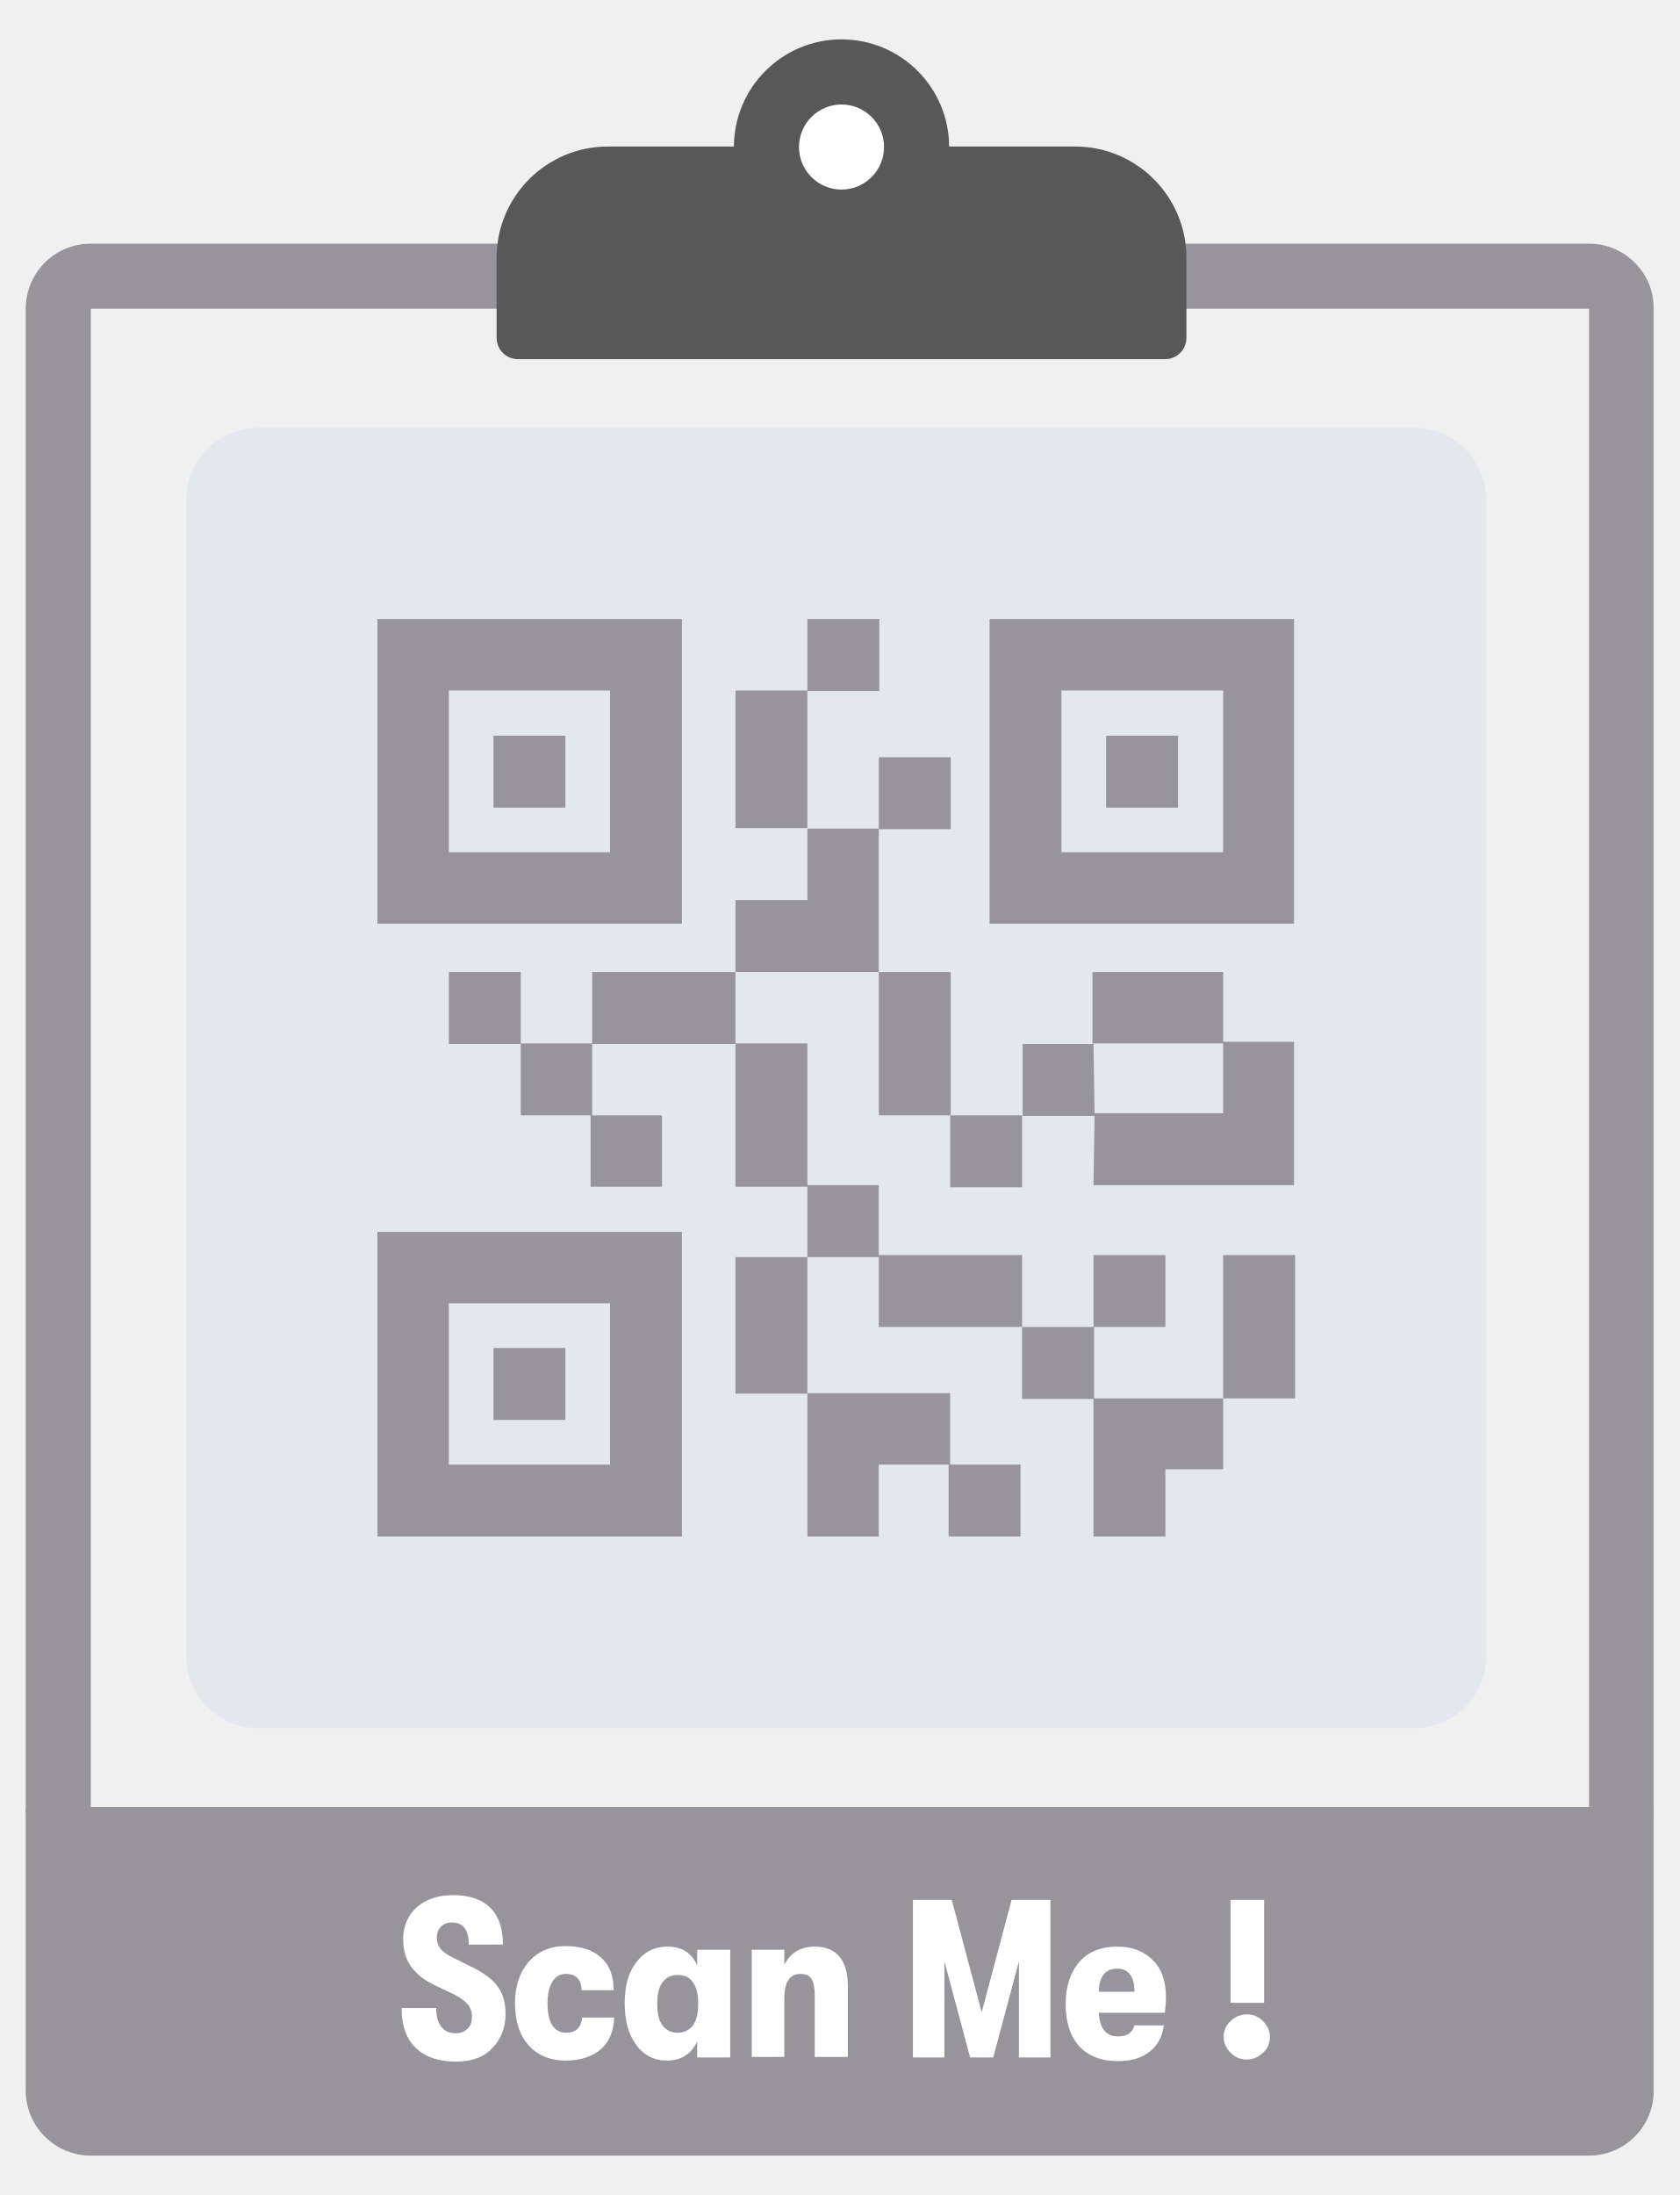
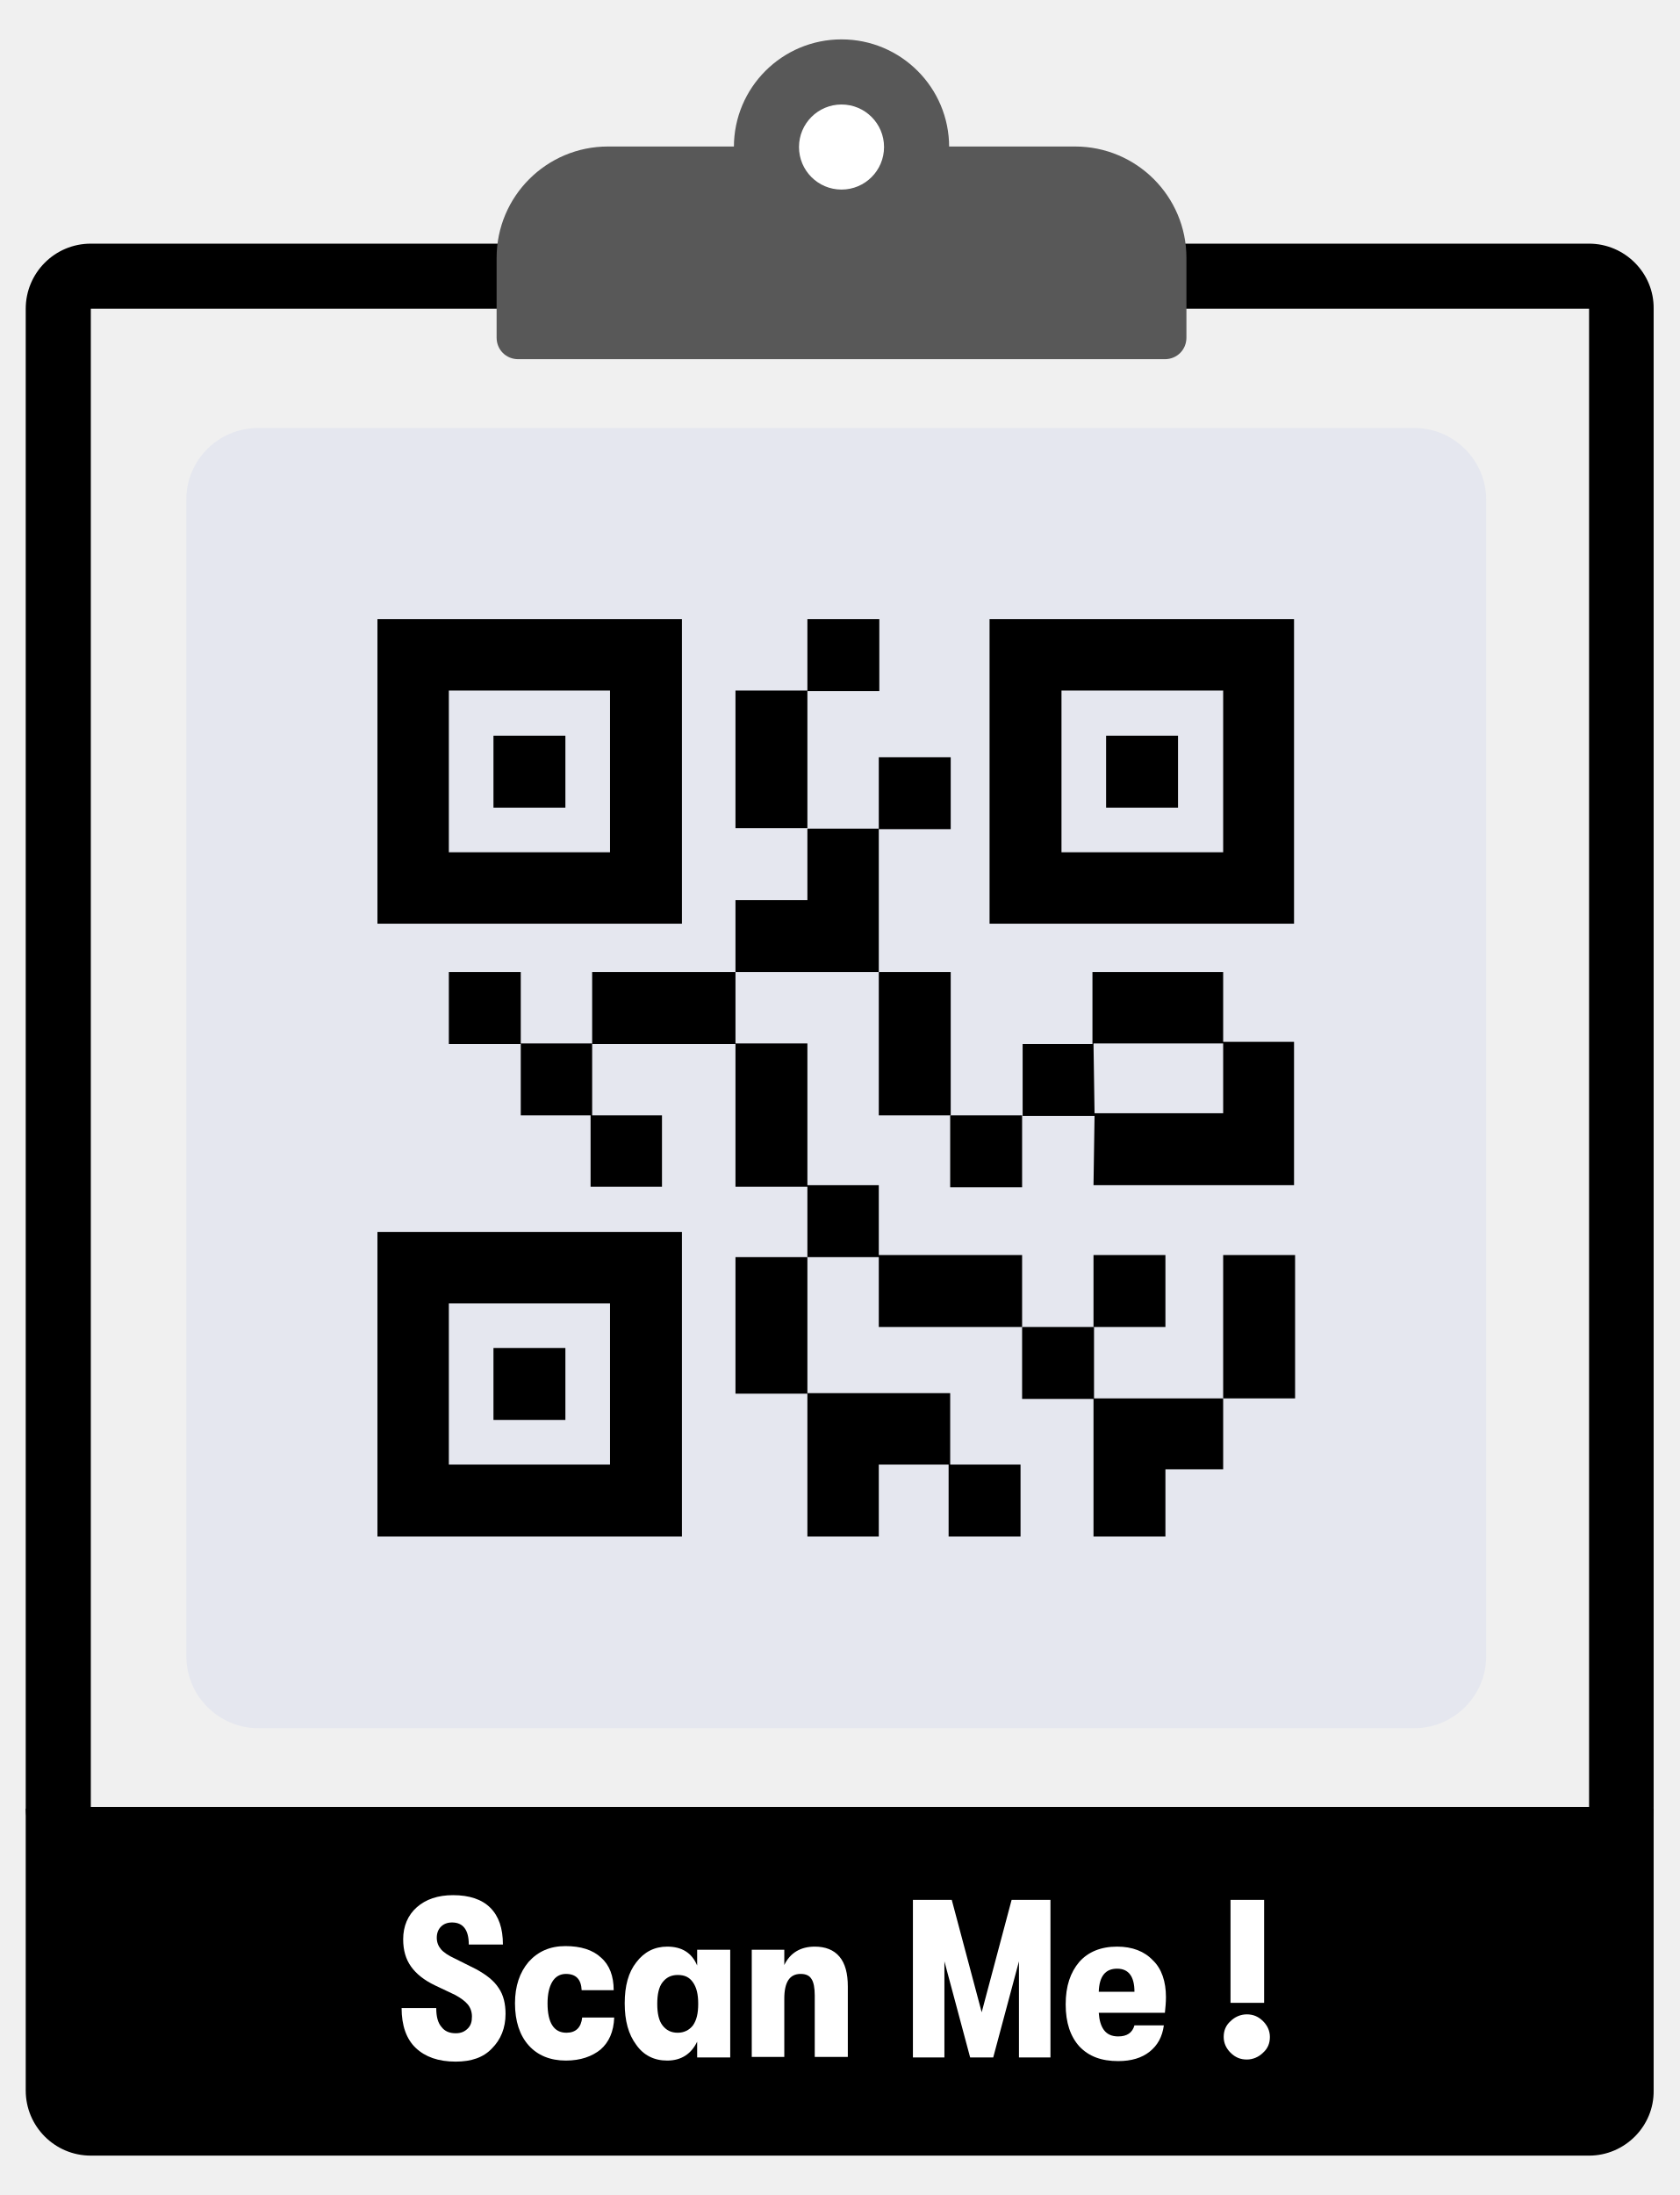
<svg xmlns="http://www.w3.org/2000/svg" width="320" height="418" viewBox="0 0 320 418" fill="none">
-   <path d="M302.7 58.8V344.1H17.3V58.8H302.7ZM302.7 46.4H17.3C10.4 46.4 4.9 52 4.9 58.8V344.1C4.9 351 10.5 356.5 17.3 356.5H302.6C309.5 356.5 315 350.9 315 344.1V58.8C315.1 52 309.5 46.4 302.7 46.4Z" fill="#97949C" />
-   <path d="M302.7 410.5H17.3C10.4 410.5 4.9 404.9 4.9 398.1V344.4H315V398.1C315.1 404.9 309.5 410.5 302.7 410.5Z" fill="#97949C" />
+   <path d="M302.7 58.8V344.1H17.3V58.8H302.7ZM302.7 46.4H17.3C10.4 46.4 4.9 52 4.9 58.8V344.1C4.9 351 10.5 356.5 17.3 356.5H302.6C309.5 356.5 315 350.9 315 344.1V58.8C315.1 52 309.5 46.4 302.7 46.4Z" fill="#000000" />
+   <path d="M302.7 410.5H17.3C10.4 410.5 4.9 404.9 4.9 398.1V344.4H315V398.1C315.1 404.9 309.5 410.5 302.7 410.5Z" fill="#000000" />
  <path d="M115.8 27.9H204.8C216.5 27.9 226 37.4 226 49.1V64.3C226 66.6 224.2 68.4 221.9 68.4H98.7C96.4 68.4 94.6 66.6 94.6 64.3V49.1C94.6 37.4 104.1 27.9 115.8 27.9Z" fill="#585858" />
  <path d="M160.3 48.5C171.622 48.5 180.8 39.322 180.8 28C180.8 16.678 171.622 7.5 160.3 7.5C148.978 7.5 139.8 16.678 139.8 28C139.8 39.322 148.978 48.5 160.3 48.5Z" fill="#585858" />
  <path d="M160.3 36.1C164.774 36.1 168.4 32.474 168.4 28C168.4 23.526 164.774 19.9 160.3 19.9C155.827 19.9 152.2 23.526 152.2 28C152.2 32.474 155.827 36.1 160.3 36.1Z" fill="white" />
  <path d="M49.2 81.5H269.4C276.9 81.5 283.1 87.6 283.1 95.2V315.4C283.1 322.9 277 329.1 269.4 329.1H49.2C41.7 329.1 35.5 323 35.5 315.4V95.1C35.5 87.6 41.6 81.5 49.2 81.5Z" fill="#E5E7EF" />
-   <path d="M129.9 117.9H71.9V175.9H129.9V117.9ZM116.2 162.3H85.5V131.5H116.2V162.3Z" fill="#97949C" />
-   <path d="M107.7 140.1H94V153.8H107.7V140.1Z" fill="#97949C" />
-   <path d="M246.5 117.9H188.5V175.9H246.5V117.9ZM233 162.3H202.2V131.5H233V162.3Z" fill="#97949C" />
-   <path d="M224.4 140.1H210.7V153.8H224.4V140.1Z" fill="#97949C" />
-   <path d="M129.9 234.6H71.9V292.6H129.9V234.6ZM116.2 278.9H85.5V248.2H116.2V278.9Z" fill="#97949C" />
-   <path d="M107.7 256.7H94V270.4H107.7V256.7Z" fill="#97949C" />
-   <path d="M99.2 185.1H85.5V198.8H99.2V185.1Z" fill="#97949C" />
-   <path d="M112.5 212.4V226H126.1V212.4H112.8V198.7H99.2V212.4H112.5Z" fill="#97949C" />
-   <path d="M181.1 144.2H167.4V157.9H181.1V144.2Z" fill="#97949C" />
-   <path d="M153.8 131.5H140.1V157.7H153.8V131.5Z" fill="#97949C" />
-   <path d="M167.5 117.9H153.8V131.6H167.5V117.9Z" fill="#97949C" />
-   <path d="M167.4 157.8H153.8V171.4H140.1V185.1H167.4V157.8Z" fill="#97949C" />
-   <path d="M153.8 226V239.4H167.4V252.7H194.7V239H167.4V225.7H153.8V198.7H140.1V226H153.8Z" fill="#97949C" />
-   <path d="M181.1 185.1H167.4V212.4H181.1V185.1Z" fill="#97949C" />
-   <path d="M208.3 225.7H246.5V198.4H233V185.1H208.1V198.8H194.8V212.5H208.5L208.3 225.7ZM208.3 198.7H233V212H208.5L208.3 198.7Z" fill="#97949C" />
-   <path d="M246.7 239H233V266.3H246.7V239Z" fill="#97949C" />
-   <path d="M194.7 212.4H181V226.1H194.7V212.4Z" fill="#97949C" />
-   <path d="M208.4 252.7H194.7V266.4H208.4V252.7Z" fill="#97949C" />
-   <path d="M222 239H208.3V252.7H222V239Z" fill="#97949C" />
-   <path d="M222 292.6V279.8H233V266.3H208.3V292.6H222Z" fill="#97949C" />
-   <path d="M153.8 239.4H140.1V265.4H153.8V239.4Z" fill="#97949C" />
-   <path d="M167.4 292.6V278.9H180.7V292.6H194.4V278.9H181V265.3H153.8V292.6H167.4Z" fill="#97949C" />
-   <path d="M140.1 185.1H112.8V198.8H140.1V185.1Z" fill="#97949C" />
+   <path d="M129.9 117.9H71.9V175.9H129.9V117.9ZM116.2 162.3H85.5V131.5H116.2V162.3Z" fill="#000000" />
+   <path d="M107.7 140.1H94V153.8H107.7V140.1Z" fill="#000000" />
+   <path d="M246.5 117.9H188.5V175.9H246.5V117.9ZM233 162.3H202.2V131.5H233V162.3Z" fill="#000000" />
+   <path d="M224.4 140.1H210.7V153.8H224.4V140.1Z" fill="#000000" />
+   <path d="M129.9 234.6H71.9V292.6H129.9V234.6ZM116.2 278.9H85.5V248.2H116.2V278.9Z" fill="#000000" />
+   <path d="M107.7 256.7H94V270.4H107.7V256.7Z" fill="#000000" />
+   <path d="M99.2 185.1H85.5V198.8H99.2V185.1Z" fill="#000000" />
+   <path d="M112.5 212.4V226H126.1V212.4H112.8V198.7H99.2V212.4H112.5Z" fill="#000000" />
+   <path d="M181.1 144.2H167.4V157.9H181.1V144.2Z" fill="#000000" />
+   <path d="M153.8 131.5H140.1V157.7H153.8V131.5Z" fill="#000000" />
+   <path d="M167.5 117.9H153.8V131.6H167.5V117.9Z" fill="#000000" />
+   <path d="M167.4 157.8H153.8V171.4H140.1V185.1H167.4V157.8Z" fill="#000000" />
+   <path d="M153.8 226V239.4H167.4V252.7H194.7V239H167.4V225.7H153.8V198.7H140.1V226H153.8Z" fill="#000000" />
+   <path d="M181.1 185.1H167.4V212.4H181.1V185.1Z" fill="#000000" />
+   <path d="M208.3 225.7H246.5V198.4H233V185.1H208.1V198.8H194.8V212.5H208.5L208.3 225.7ZM208.3 198.7H233V212H208.5L208.3 198.7Z" fill="#000000" />
+   <path d="M246.7 239H233V266.3H246.7V239Z" fill="#000000" />
+   <path d="M194.7 212.4H181V226.1H194.7V212.4Z" fill="#000000" />
+   <path d="M208.4 252.7H194.7V266.4H208.4V252.7Z" fill="#000000" />
+   <path d="M222 239H208.3V252.7H222V239Z" fill="#000000" />
+   <path d="M222 292.6V279.8H233V266.3H208.3V292.6H222Z" fill="#000000" />
+   <path d="M153.8 239.4H140.1V265.4H153.8V239.4Z" fill="#000000" />
+   <path d="M167.4 292.6V278.9H180.7V292.6H194.4V278.9H181V265.3H153.8V292.6H167.4Z" fill="#000000" />
+   <path d="M140.1 185.1H112.8V198.8H140.1V185.1Z" fill="#000000" />
  <path d="M86.8 392.6C83.5 392.6 81 391.7 79.2 390C77.4 388.3 76.5 385.7 76.5 382.4H83.1C83.1 384 83.4 385.2 84.1 386C84.7 386.8 85.6 387.2 86.8 387.2C87.8 387.2 88.5 386.9 89.1 386.3C89.7 385.7 89.9 385 89.9 384C89.9 383.1 89.6 382.3 89.1 381.7C88.6 381.1 87.8 380.5 86.7 379.9L82.9 378.1C80.8 377.1 79.3 375.9 78.3 374.5C77.3 373.1 76.8 371.4 76.8 369.3C76.8 366.8 77.7 364.7 79.4 363.2C81.1 361.7 83.4 360.9 86.3 360.9C89.4 360.9 91.8 361.7 93.4 363.3C95 364.9 95.8 367.2 95.8 370.3H89.3C89.3 367.5 88.2 366.1 86.1 366.1C85.2 366.1 84.5 366.4 84 366.9C83.5 367.4 83.2 368.1 83.2 369C83.2 369.9 83.5 370.6 84 371.2C84.5 371.8 85.4 372.4 86.7 373L90.7 375C92.7 376.1 94.1 377.2 95 378.6C95.9 379.9 96.3 381.6 96.3 383.5C96.3 386.2 95.4 388.4 93.7 390.1C92.1 391.8 89.8 392.6 86.8 392.6Z" fill="white" />
  <path d="M107.8 392.4C104.8 392.4 102.4 391.4 100.7 389.5C99 387.6 98.1 384.9 98.1 381.5C98.1 378.2 99 375.6 100.7 373.6C102.5 371.6 104.8 370.6 107.7 370.6C110.6 370.6 112.9 371.3 114.5 372.8C116.1 374.2 116.9 376.3 116.9 379H110.8C110.7 376.9 109.7 375.9 107.8 375.9C106.7 375.9 105.8 376.4 105.2 377.4C104.6 378.4 104.3 379.8 104.3 381.5C104.3 385.2 105.5 387.1 107.9 387.1C109.7 387.1 110.7 386.1 110.9 384.2H117C116.9 386.9 116 388.9 114.4 390.3C112.8 391.6 110.6 392.4 107.8 392.4Z" fill="white" />
  <path d="M127.1 392.4C124.6 392.4 122.6 391.4 121.2 389.4C119.7 387.4 119 384.8 119 381.5C119 378.2 119.7 375.6 121.2 373.7C122.7 371.7 124.7 370.7 127.1 370.7C129.9 370.7 131.8 371.9 132.8 374.3V371.3H139.1V391.8H132.8V388.8C131.7 391.1 129.8 392.4 127.1 392.4ZM129.1 387.1C130.3 387.1 131.3 386.6 132 385.7C132.7 384.7 133 383.4 133 381.6C133 379.8 132.7 378.5 132 377.5C131.3 376.5 130.4 376.1 129.1 376.1C127.8 376.1 126.9 376.6 126.2 377.5C125.5 378.4 125.2 379.8 125.2 381.6C125.2 383.4 125.5 384.8 126.2 385.7C126.9 386.6 127.8 387.1 129.1 387.1Z" fill="white" />
  <path d="M143.2 391.8V371.3H149.4V374.2C150.5 371.9 152.5 370.7 155.2 370.7C157.2 370.7 158.8 371.3 159.9 372.6C161 373.9 161.5 375.8 161.5 378.3V391.7H155.2V380C155.2 378.6 155 377.5 154.6 376.9C154.2 376.2 153.5 375.9 152.5 375.9C150.4 375.9 149.4 377.5 149.4 380.6V391.7H143.2V391.8Z" fill="white" />
  <path d="M173.9 391.8V361.8H181.3L187 383.2L192.7 361.8H200.1V391.8H194.1V373.5L189.2 391.8H184.8L179.9 373.5V391.8H173.9Z" fill="white" />
  <path d="M222.1 380.3C222.1 381.4 222 382.3 221.9 383.3H209.3C209.4 384.7 209.7 385.8 210.3 386.6C210.9 387.4 211.8 387.8 213 387.8C214.7 387.8 215.7 387.1 216.1 385.7H221.7C221.4 387.9 220.5 389.5 219 390.7C217.5 391.9 215.5 392.5 213 392.5C209.8 392.5 207.4 391.6 205.6 389.7C203.9 387.8 203 385.2 203 381.7C203 378.2 203.9 375.6 205.6 373.6C207.3 371.7 209.7 370.7 212.8 370.7C215.7 370.7 218 371.6 219.6 373.3C221.3 374.9 222.1 377.4 222.1 380.3ZM209.3 379.3H216.1C216.1 376.4 215 374.9 212.8 374.9C210.6 374.9 209.4 376.3 209.3 379.3Z" fill="white" />
  <path d="M240.6 390.9C239.8 391.7 238.7 392.2 237.5 392.2C236.3 392.2 235.3 391.8 234.4 390.9C233.6 390.1 233.1 389.1 233.1 387.9C233.1 386.7 233.5 385.7 234.4 384.9C235.2 384.1 236.3 383.6 237.5 383.6C238.7 383.6 239.7 384 240.6 384.9C241.4 385.7 241.9 386.7 241.9 387.9C241.9 389.1 241.5 390.1 240.6 390.9ZM234.4 381.4V361.8H240.8V381.4H234.4Z" fill="white" />
</svg>
